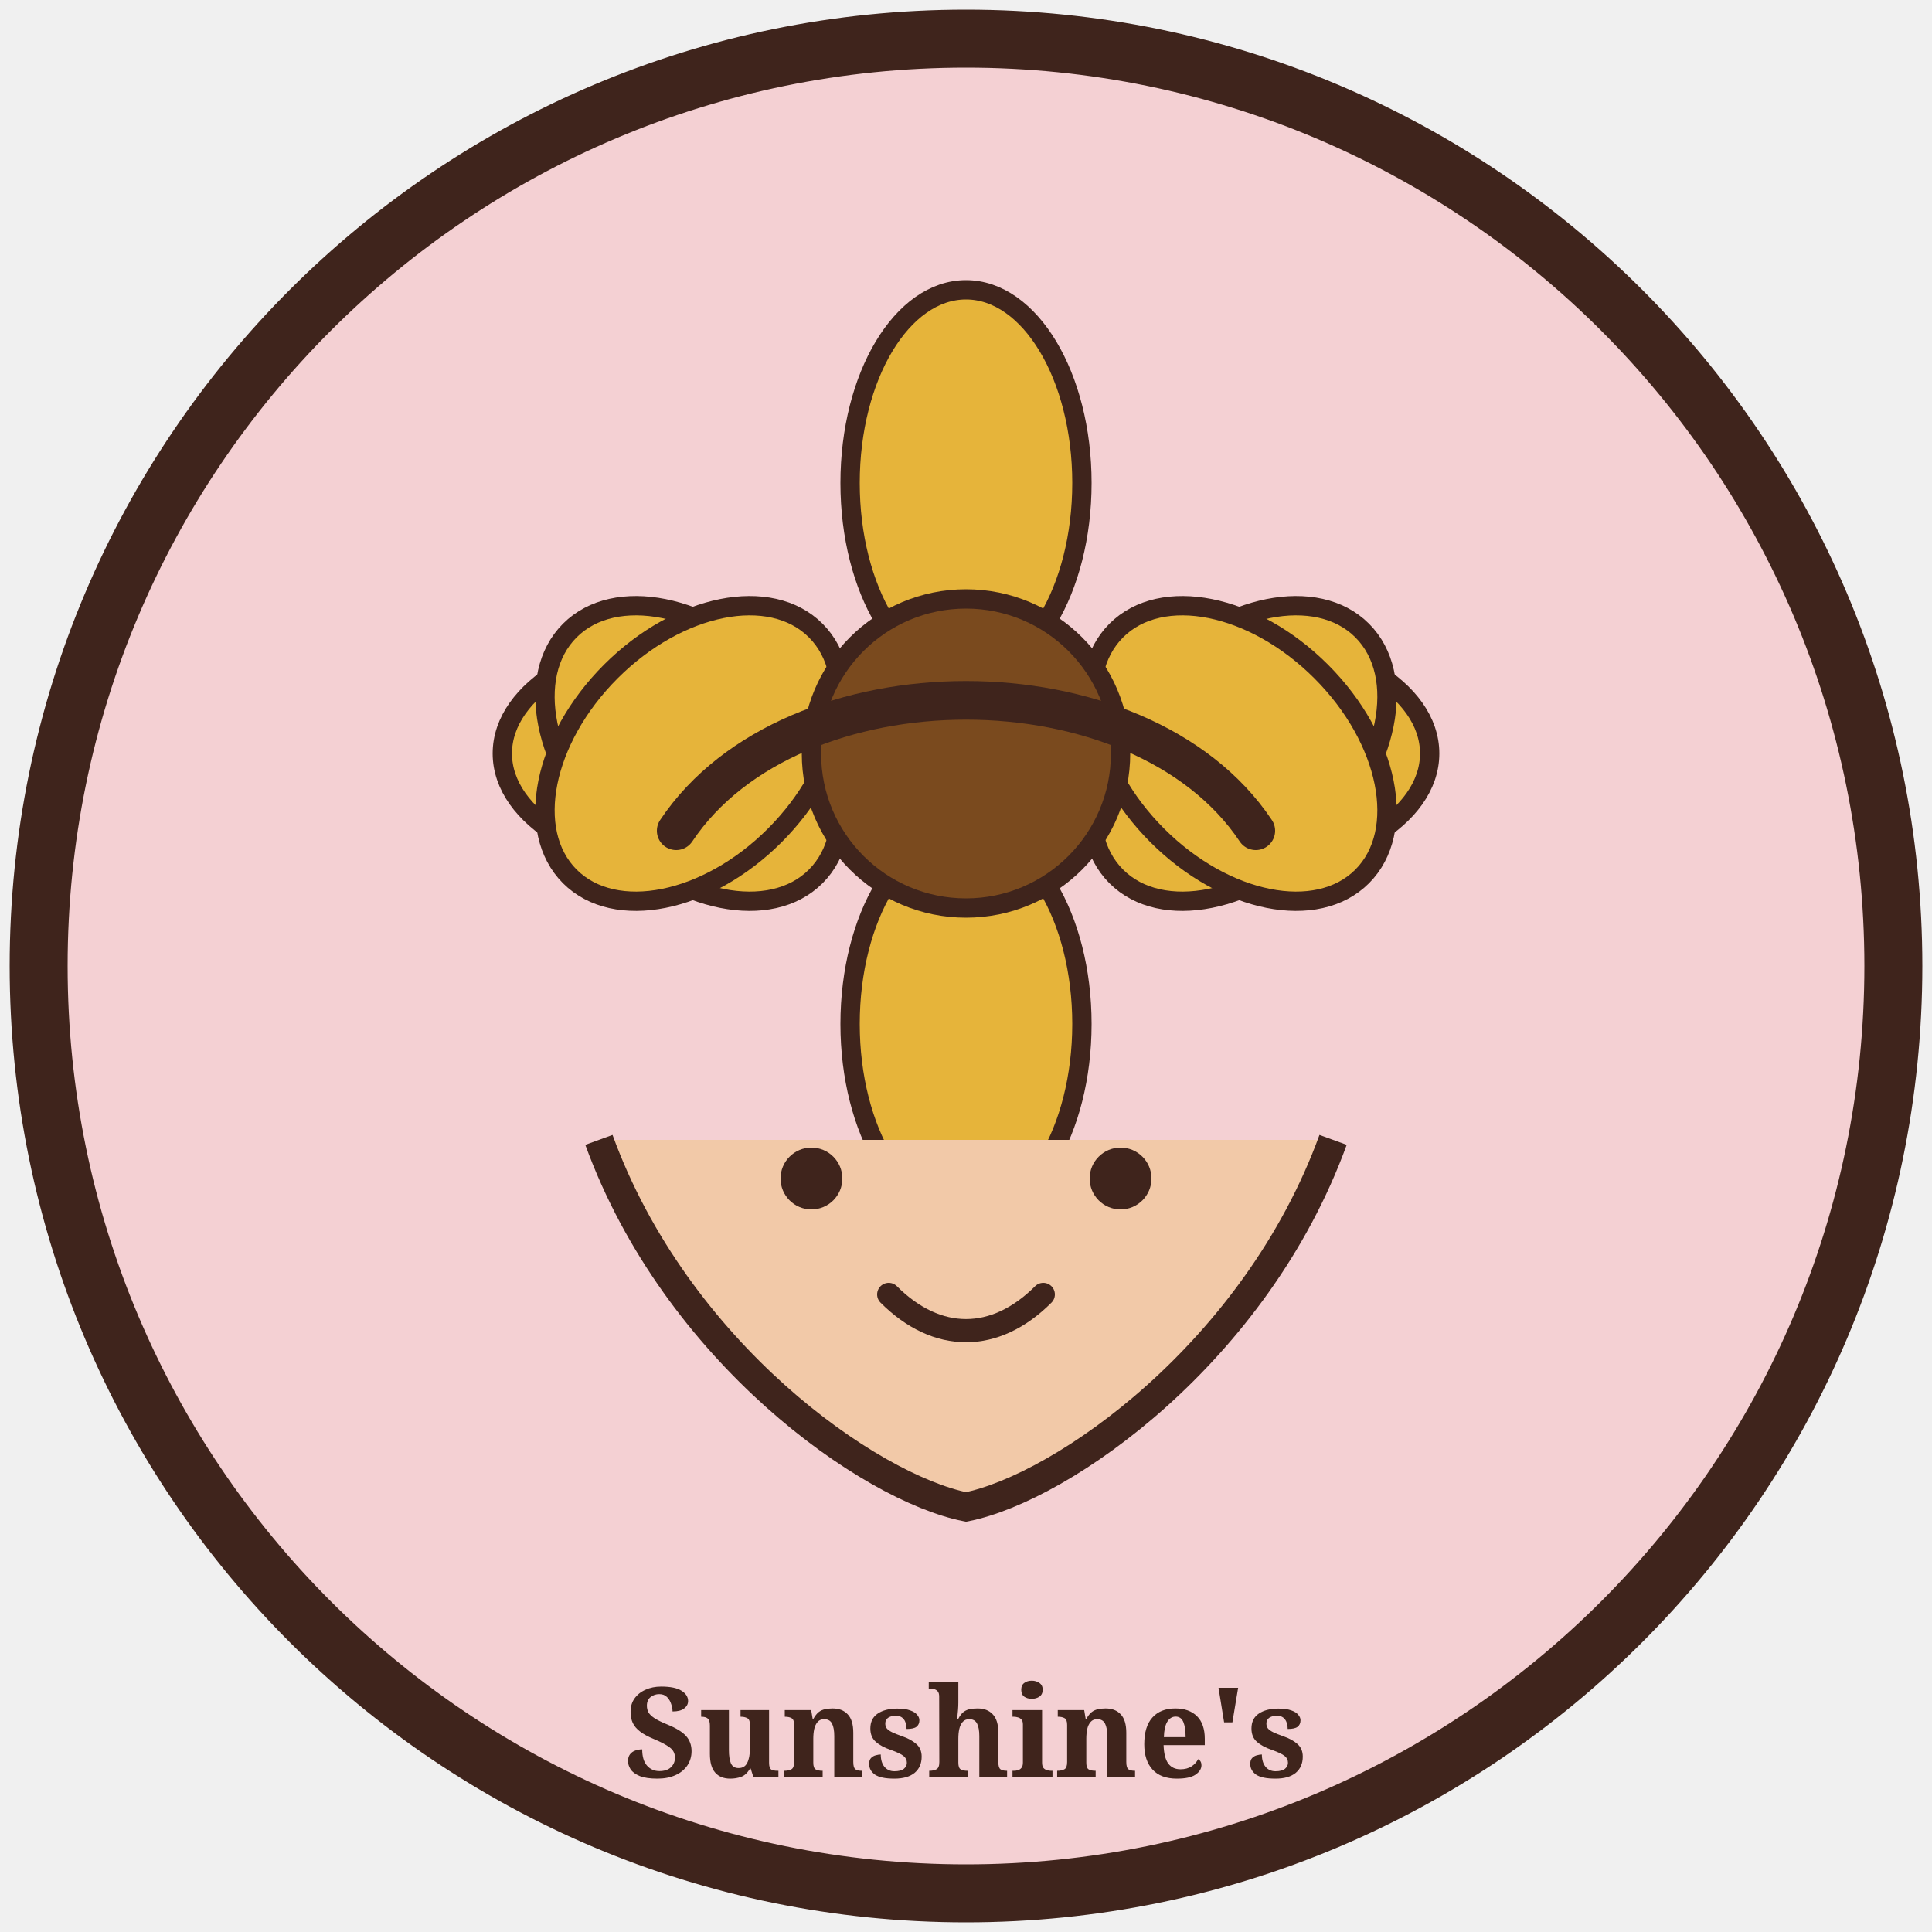
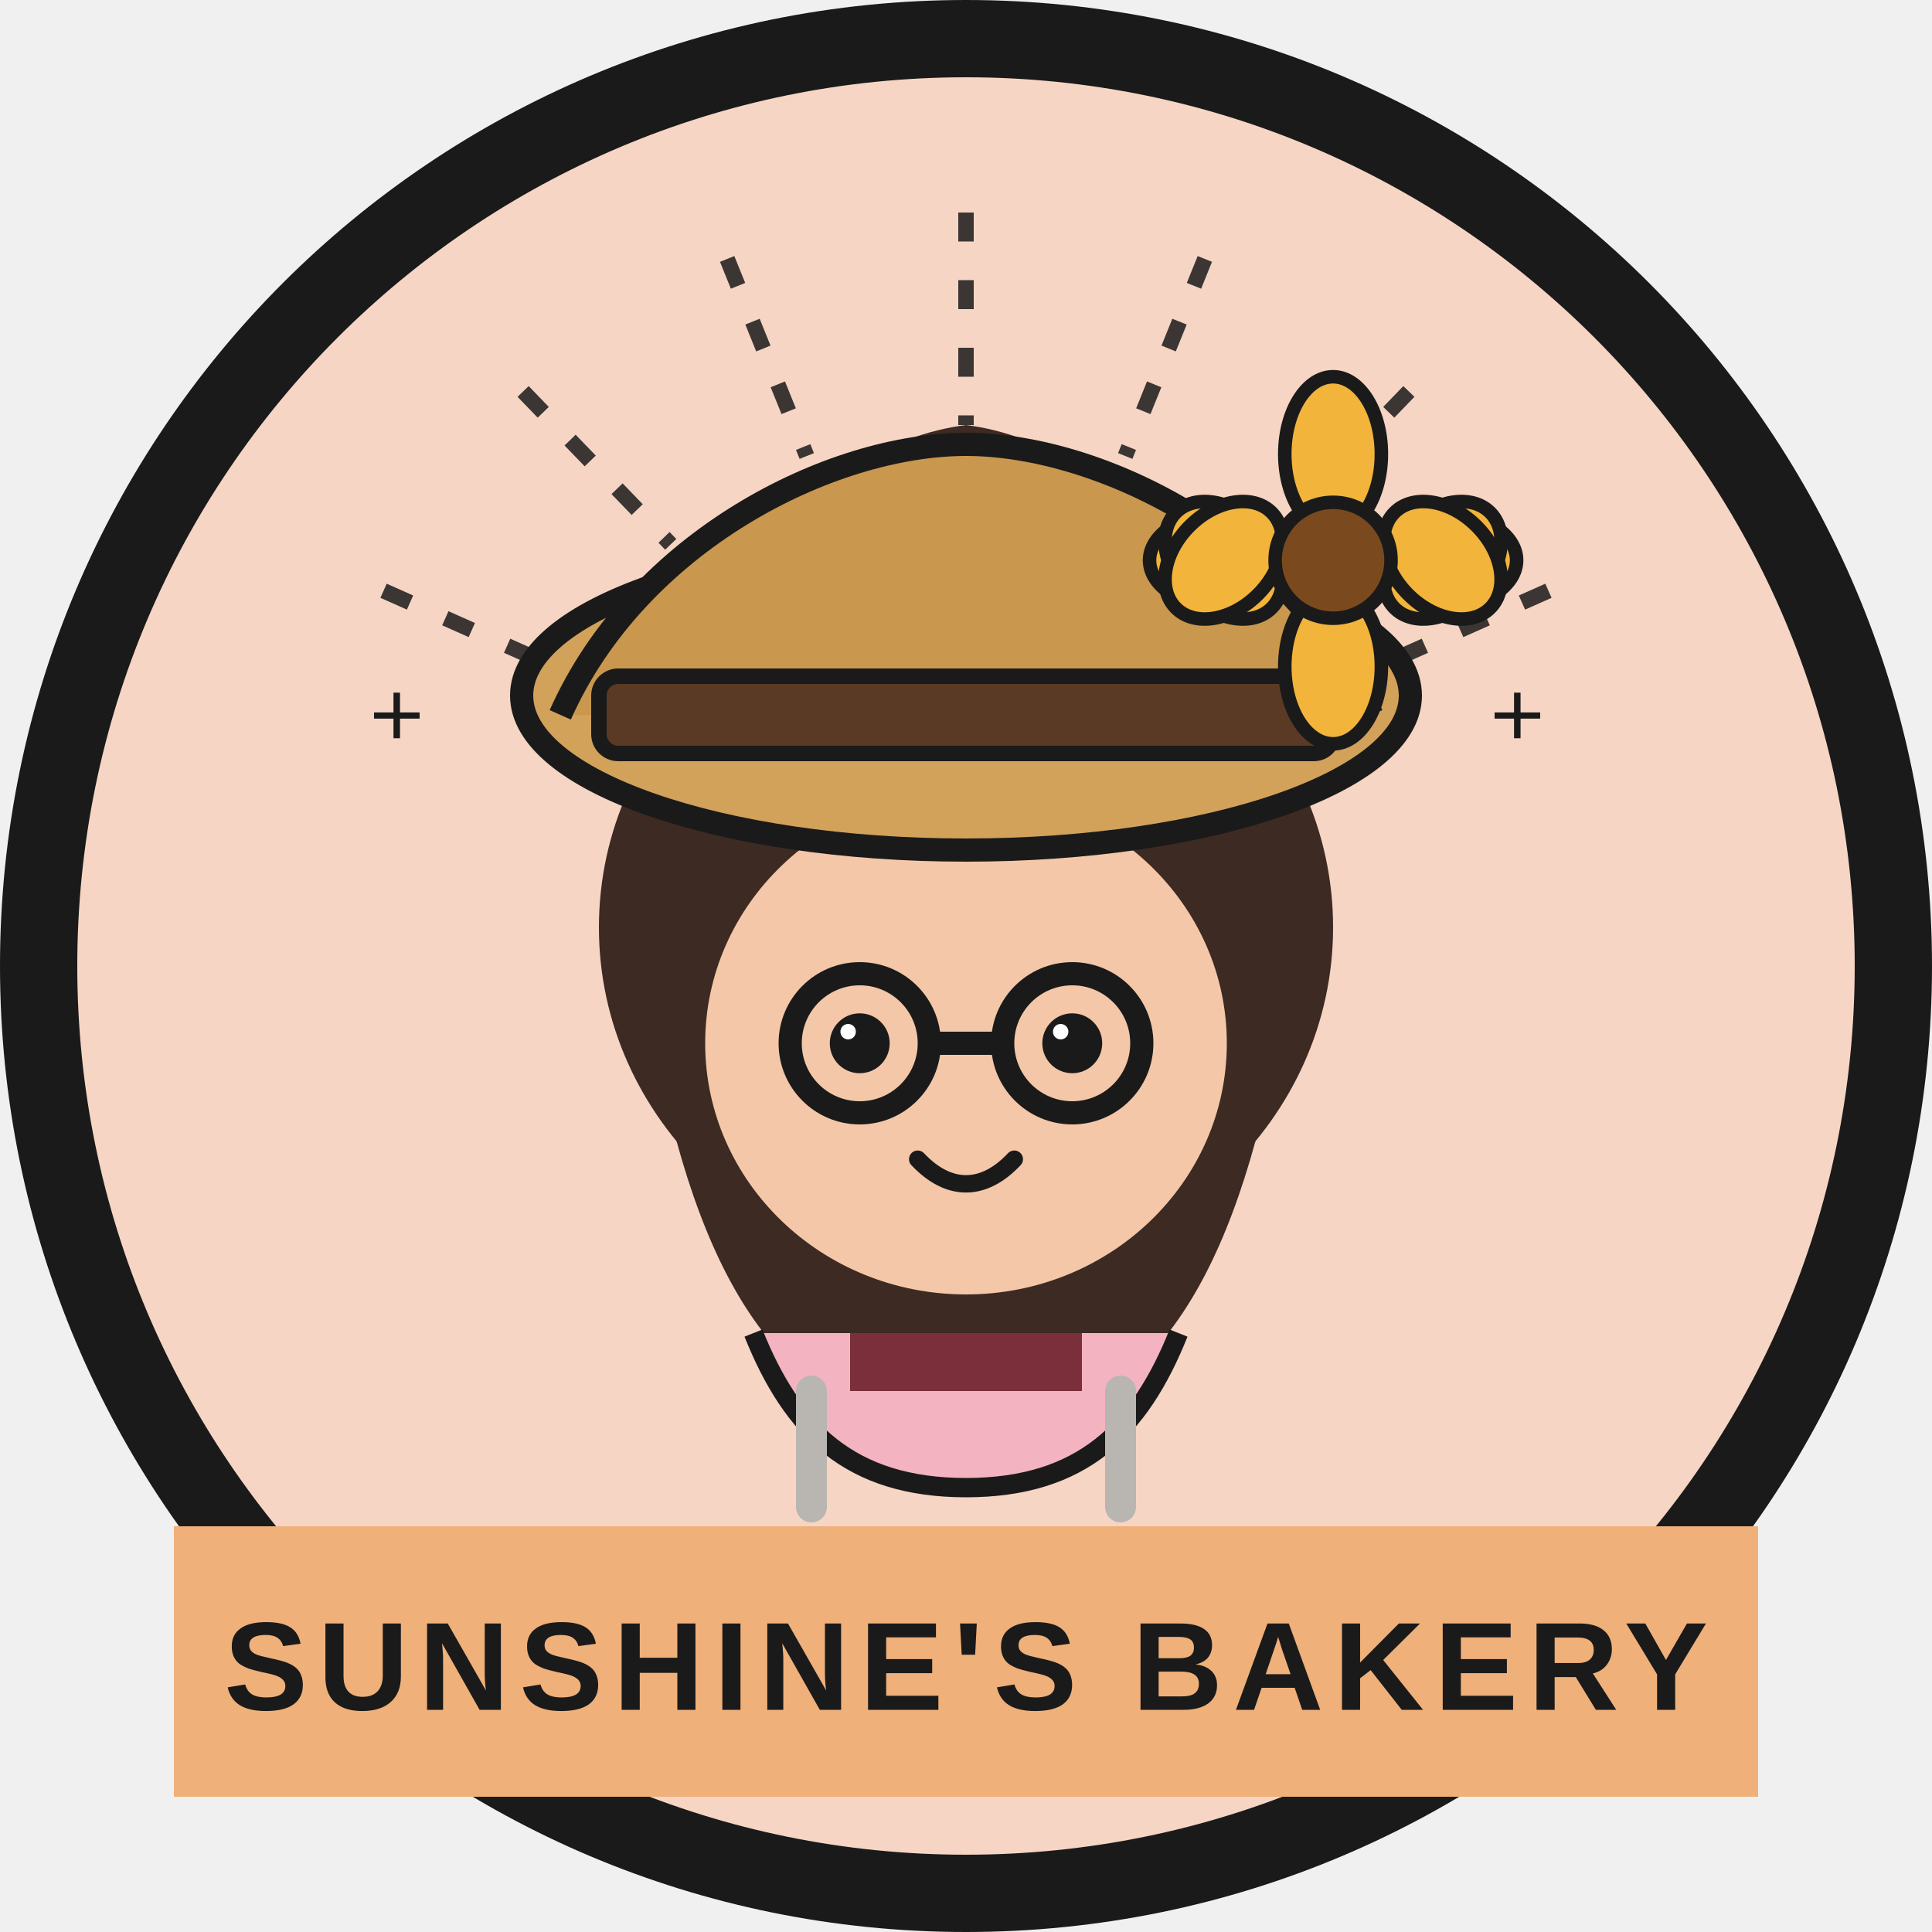
<svg xmlns="http://www.w3.org/2000/svg" viewBox="0 0 200 200" role="img" aria-label="Sunshine's Bakery">
-   <circle cx="100" cy="100" r="96" fill="#f4d0d3" stroke="#3f241c" stroke-width="6" />
-   <g transform="translate(100 78)">
-     <g fill="#e6b43a" stroke="#3f241c" stroke-width="2">
-       <ellipse cx="0" cy="-28" rx="12" ry="20" />
-       <ellipse cx="0" cy="28" rx="12" ry="20" />
-       <ellipse cx="-28" cy="0" rx="20" ry="12" />
-       <ellipse cx="28" cy="0" rx="20" ry="12" />
-       <ellipse cx="-20" cy="-20" rx="12" ry="18" transform="rotate(-45)" />
-       <ellipse cx="20" cy="-20" rx="12" ry="18" transform="rotate(45)" />
-       <ellipse cx="-20" cy="20" rx="12" ry="18" transform="rotate(45)" />
-       <ellipse cx="20" cy="20" rx="12" ry="18" transform="rotate(-45)" />
+   <circle cx="100" cy="100" r="96" fill="#f6d5c4" stroke="#1a1a1a" stroke-width="8" />
+   <g stroke="#1a1a1a" stroke-width="1.6" stroke-dasharray="3 4" fill="none" opacity="0.85">
+     <line x1="100" y1="22" x2="100" y2="44" />
+     <line x1="100" y1="22" x2="100" y2="44" transform="rotate(22 100 88)" />
+     <line x1="100" y1="22" x2="100" y2="44" transform="rotate(-22 100 88)" />
+     <line x1="100" y1="22" x2="100" y2="44" transform="rotate(44 100 88)" />
+     <line x1="100" y1="22" x2="100" y2="44" transform="rotate(-44 100 88)" />
+     <line x1="100" y1="22" x2="100" y2="44" transform="rotate(66 100 88)" />
+     <line x1="100" y1="22" x2="100" y2="44" transform="rotate(-66 100 88)" />
+   </g>
+   <g fill="#1a1a1a" font-size="11" font-family="Georgia, serif">
+     <text x="38" y="78">+</text>
+     <text x="154" y="78">+</text>
+   </g>
+   <ellipse cx="100" cy="96" rx="38" ry="36" fill="#3d2a22" />
+   <path d="M64 92c4-28 20-46 36-48 16 2 32 20 36 48 2 10-6 16-18 14-8-1-12-8-18-8s-10 7-18 8c-12 2-20-4-18-14z" fill="#3d2a22" />
+   <path d="M70 118c6 22 16 30 30 30s24-8 30-30c-10 8-20 10-30 10s-20-2-30-10z" fill="#3d2a22" />
+   <ellipse cx="100" cy="108" rx="27" ry="26" fill="#f3c7a8" />
+   <g fill="none" stroke="#1a1a1a" stroke-width="2.4">
+     <circle cx="89" cy="108" r="7.2" />
+     <circle cx="111" cy="108" r="7.2" />
+     <path d="M96 108h8" />
+   </g>
+   <circle cx="89" cy="108" r="3.1" fill="#1a1a1a" />
+   <circle cx="111" cy="108" r="3.1" fill="#1a1a1a" />
+   <circle cx="87.8" cy="106.8" r="0.8" fill="#fff" />
+   <circle cx="109.8" cy="106.8" r="0.8" fill="#fff" />
+   <path d="M95 120c3.2 3.4 6.8 3.4 10 0" fill="none" stroke="#1a1a1a" stroke-width="1.8" stroke-linecap="round" />
+   <ellipse cx="100" cy="72" rx="46" ry="16" fill="#d2a15a" stroke="#1a1a1a" stroke-width="2.4" />
+   <path d="M58 74c8-18 28-28 42-28s34 10 42 28" fill="#c9974d" stroke="#1a1a1a" stroke-width="2.4" />
+   <rect x="62" y="70" width="76" height="8" rx="2" fill="#5a3a24" stroke="#1a1a1a" stroke-width="1.6" />
+   <g transform="translate(138 58)">
+     <g fill="#f2b43a" stroke="#1a1a1a" stroke-width="1.4">
+       <ellipse cx="0" cy="-11" rx="5" ry="8" />
+       <ellipse cx="0" cy="11" rx="5" ry="8" />
+       <ellipse cx="-11" cy="0" rx="8" ry="5" />
+       <ellipse cx="11" cy="0" rx="8" ry="5" />
+       <ellipse cx="-8" cy="-8" rx="5" ry="7" transform="rotate(-45)" />
+       <ellipse cx="8" cy="-8" rx="5" ry="7" transform="rotate(45)" />
+       <ellipse cx="-8" cy="8" rx="5" ry="7" transform="rotate(45)" />
+       <ellipse cx="8" cy="8" rx="5" ry="7" transform="rotate(-45)" />
    </g>
-     <circle r="16" fill="#7a4a1e" stroke="#3f241c" stroke-width="2" />
+     <circle r="6" fill="#7a4a1e" stroke="#1a1a1a" stroke-width="1.4" />
  </g>
-   <path d="M62 118c8 22 28 36 38 38 10-2 30-16 38-38" fill="#f2c9a8" stroke="#3f241c" stroke-width="3" />
-   <circle cx="84" cy="122" r="3.2" fill="#3f241c" />
-   <circle cx="116" cy="122" r="3.2" fill="#3f241c" />
-   <path d="M92 134c5 5 11 5 16 0" fill="none" stroke="#3f241c" stroke-width="2.4" stroke-linecap="round" />
-   <path d="M70 86c12-18 48-18 60 0" fill="none" stroke="#3f241c" stroke-width="4" stroke-linecap="round" />
-   <text x="100" y="184" text-anchor="middle" font-family="Georgia, serif" font-size="13" font-weight="700" fill="#3f241c">Sunshine's</text>
+   <path d="M78 138c4 10 10 16 22 16s18-6 22-16" fill="#f3b3c0" stroke="#1a1a1a" stroke-width="2" />
+   <path d="M88 138h24v6H88z" fill="#7a2f3a" />
+   <path d="M84 144v12M116 144v12" fill="none" stroke="#b9b6b2" stroke-width="3.2" stroke-linecap="round" />
+   <rect x="18" y="158" width="164" height="28" fill="#efb07a" />
+   <text x="100" y="177" text-anchor="middle" font-family="Arial, Helvetica, sans-serif" font-size="13" font-weight="700" fill="#1a1a1a" letter-spacing="0.08em">SUNSHINE'S BAKERY</text>
</svg>
